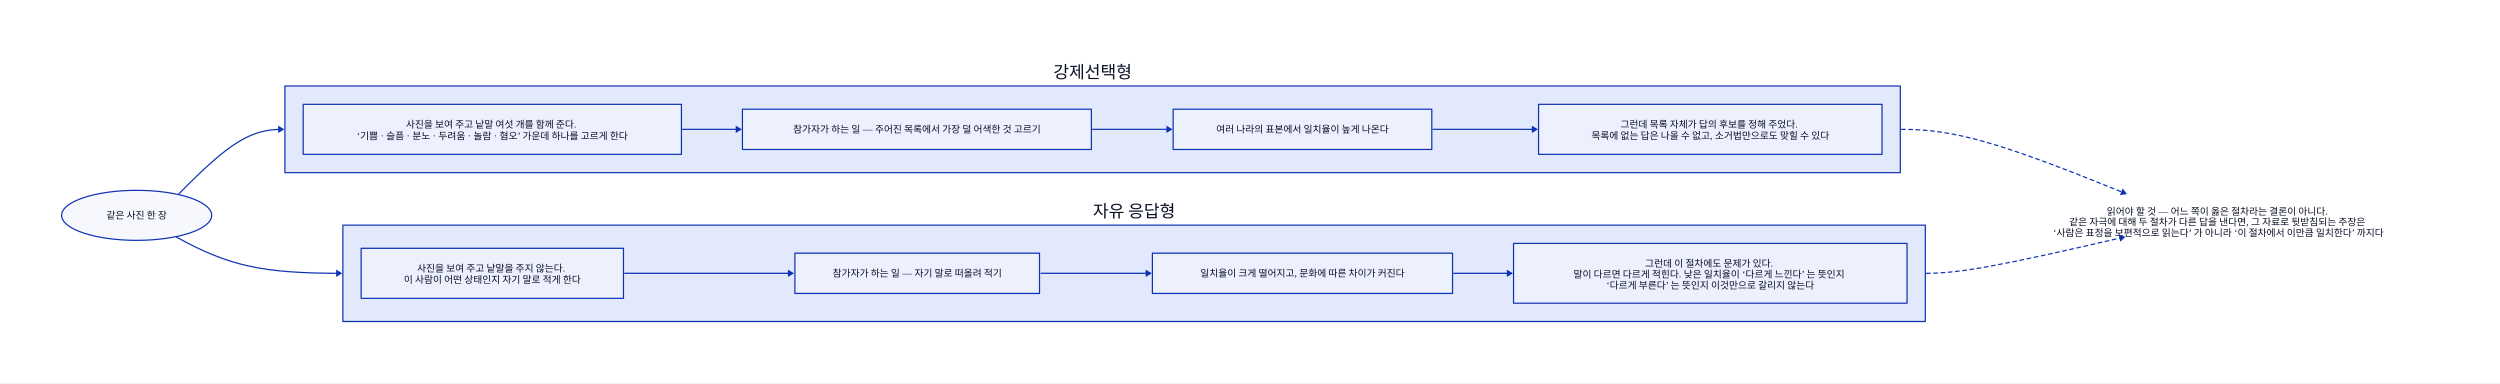
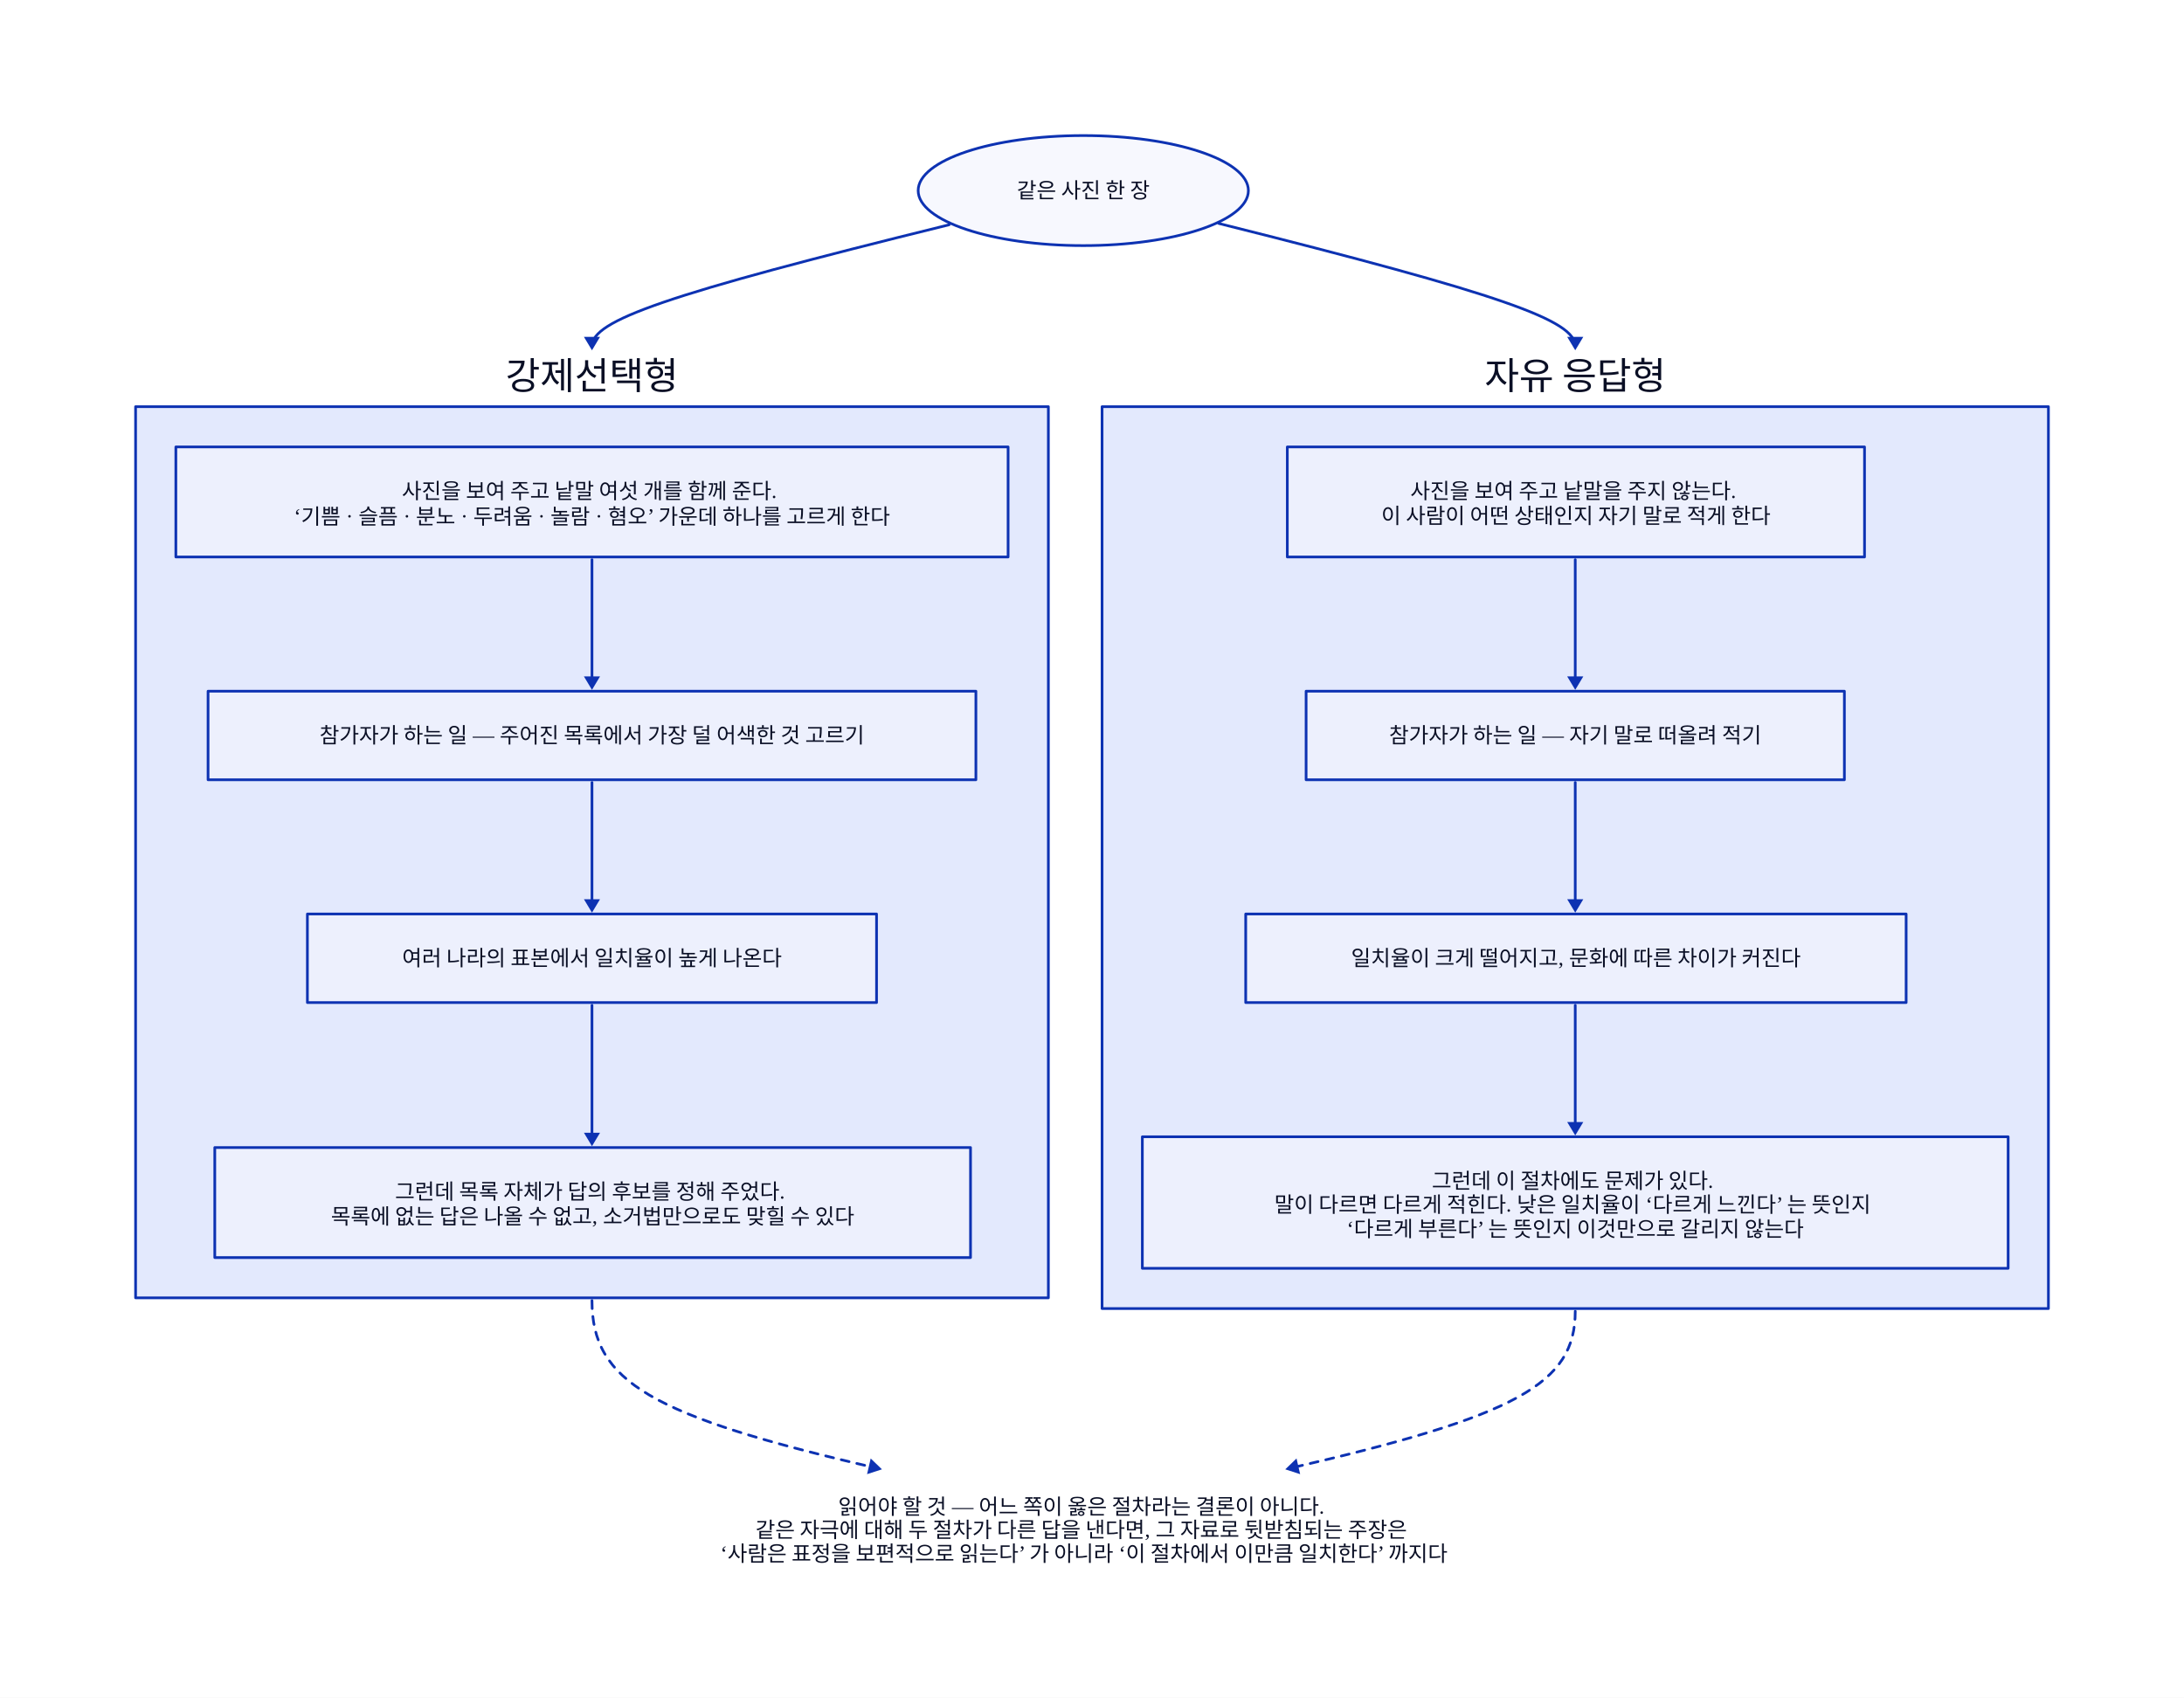
- <svg xmlns="http://www.w3.org/2000/svg" width="4098" height="628" class="d2-3163371386 d2-svg" viewBox="-101 -85 4098 628">
-   <rect width="4098" height="628" x="-101" y="-85" rx="0" style="fill:#fff" />
-   <style>.connection,.shape{stroke-linejoin:round}.shape{shape-rendering:geometricPrecision}.connection{stroke-linecap:round}.d2-3163371386 .fill-N1{fill:#0a0f25}.d2-3163371386 .fill-B4{fill:#e3e9fd}.d2-3163371386 .fill-B5{fill:#edf0fd}.d2-3163371386 .stroke-B1,.d2-3163371386 .stroke-B2{stroke:#0d32b2}.s0{text-anchor:middle;font-size:16px}.s1{stroke-width:2}.s2{text-anchor:middle;font-size:28px}.s3{fill:#0d32b2}.s4{stroke-width:2;stroke-dasharray:6,5.919}</style>
+ <svg xmlns="http://www.w3.org/2000/svg" width="1627" height="1265" class="d2-3115250660 d2-svg" viewBox="-91 -101 1627 1265">
+   <rect width="1627" height="1265" x="-91" y="-101" rx="0" style="fill:#fff" />
+   <style>.connection,.shape{stroke-linejoin:round}.shape{shape-rendering:geometricPrecision}.connection{stroke-linecap:round}.d2-3115250660 .fill-N1{fill:#0a0f25}.d2-3115250660 .fill-B4{fill:#e3e9fd}.d2-3115250660 .fill-B5{fill:#edf0fd}.d2-3115250660 .stroke-B1,.d2-3115250660 .stroke-B2{stroke:#0d32b2}.s0{text-anchor:middle;font-size:16px}.s1{stroke-width:2}.s2{text-anchor:middle;font-size:28px}.s3{fill:#0d32b2}.s4{stroke-width:2;stroke-dasharray:6,5.919}</style>
  <g>
    <g class="shape">
-       <ellipse cx="123" cy="268" class="shape stroke-B1" rx="123" ry="41" style="fill:#f7f8fe;stroke-width:2" />
+       <ellipse cx="716" cy="41" class="shape stroke-B1" rx="123" ry="41" style="fill:#f7f8fe;stroke-width:2" />
    </g>
-     <text x="123" y="273.5" class="text-bold fill-N1 s0">같은 사진 한 장</text>
+     <text x="716" y="46.5" class="text-bold fill-N1 s0">같은 사진 한 장</text>
  </g>
  <g>
    <g class="shape">
-       <path d="M366 56h2648v142H366z" class="stroke-B1 fill-B4 s1" />
+       <path d="M10 202h680v664H10z" class="stroke-B1 fill-B4 s1" />
    </g>
-     <text x="1690" y="43" class="fill-N1 s2">강제선택형</text>
+     <text x="350" y="189" class="fill-N1 s2">강제선택형</text>
  </g>
  <g>
    <g class="shape">
-       <path d="M461 284h2594v158H461z" class="stroke-B1 fill-B4 s1" />
+       <path d="M730 202h705v672H730z" class="stroke-B1 fill-B4 s1" />
    </g>
-     <text x="1758" y="271" class="fill-N1 s2">자유 응답형</text>
+     <text x="1082.5" y="189" class="fill-N1 s2">자유 응답형</text>
  </g>
-   <text x="3535.5" y="250" class="fill-N1 s0">
-     <tspan x="3535.5" dy="0"> </tspan>
-     <tspan x="3535.5" dy="17.25">읽어야 할 것 — 어느 쪽이 옳은 절차라는 결론이 아니다.</tspan>
-     <tspan x="3535.5" dy="17.25">같은 자극에 대해 두 절차가 다른 답을 낸다면, 그 자료로 뒷받침되는 주장은</tspan>
-     <tspan x="3535.5" dy="17.25">‘사람은 표정을 보편적으로 읽는다’ 가 아니라 ‘이 절차에서 이만큼 일치한다’ 까지다</tspan>
+   <text x="716.5" y="1010" class="fill-N1 s0">
+     <tspan x="716.5" dy="0"> </tspan>
+     <tspan x="716.5" dy="17.25">읽어야 할 것 — 어느 쪽이 옳은 절차라는 결론이 아니다.</tspan>
+     <tspan x="716.5" dy="17.25">같은 자극에 대해 두 절차가 다른 답을 낸다면, 그 자료로 뒷받침되는 주장은</tspan>
+     <tspan x="716.5" dy="17.25">‘사람은 표정을 보편적으로 읽는다’ 가 아니라 ‘이 절차에서 이만큼 일치한다’ 까지다</tspan>
  </text>
  <g>
    <g class="shape">
-       <path d="M396 86h620v82H396z" class="stroke-B1 fill-B5 s1" />
+       <path d="M40 232h620v82H40z" class="stroke-B1 fill-B5 s1" />
    </g>
-     <text x="706" y="124.5" class="text-bold fill-N1 s0">
-       <tspan x="706" dy="0">사진을 보여 주고 낱말 여섯 개를 함께 준다.</tspan>
-       <tspan x="706" dy="18.5">‘기쁨 · 슬픔 · 분노 · 두려움 · 놀람 · 혐오’ 가운데 하나를 고르게 한다</tspan>
+     <text x="350" y="270.5" class="text-bold fill-N1 s0">
+       <tspan x="350" dy="0">사진을 보여 주고 낱말 여섯 개를 함께 준다.</tspan>
+       <tspan x="350" dy="18.5">‘기쁨 · 슬픔 · 분노 · 두려움 · 놀람 · 혐오’ 가운데 하나를 고르게 한다</tspan>
    </text>
  </g>
  <g>
    <g class="shape">
-       <path d="M1116 94h572v66h-572z" class="stroke-B1 fill-B5 s1" />
+       <path d="M64 414h572v66H64z" class="stroke-B1 fill-B5 s1" />
    </g>
-     <text x="1402" y="132.5" class="text-bold fill-N1 s0">참가자가 하는 일 — 주어진 목록에서 가장 덜 어색한 것 고르기</text>
+     <text x="350" y="452.5" class="text-bold fill-N1 s0">참가자가 하는 일 — 주어진 목록에서 가장 덜 어색한 것 고르기</text>
  </g>
  <g>
    <g class="shape">
-       <path d="M1822 94h424v66h-424z" class="stroke-B1 fill-B5 s1" />
+       <path d="M138 580h424v66H138z" class="stroke-B1 fill-B5 s1" />
    </g>
-     <text x="2034" y="132.5" class="text-bold fill-N1 s0">여러 나라의 표본에서 일치율이 높게 나온다</text>
+     <text x="350" y="618.5" class="text-bold fill-N1 s0">여러 나라의 표본에서 일치율이 높게 나온다</text>
  </g>
  <g>
    <g class="shape">
-       <path d="M2421 86h563v82h-563z" class="stroke-B1 fill-B5 s1" />
+       <path d="M69 754h563v82H69z" class="stroke-B1 fill-B5 s1" />
    </g>
-     <text x="2702.5" y="124.5" class="text-bold fill-N1 s0">
-       <tspan x="2702.5" dy="0">그런데 목록 자체가 답의 후보를 정해 주었다.</tspan>
-       <tspan x="2702.5" dy="18.5">목록에 없는 답은 나올 수 없고, 소거법만으로도 맞힐 수 있다</tspan>
+     <text x="350.5" y="792.5" class="text-bold fill-N1 s0">
+       <tspan x="350.5" dy="0">그런데 목록 자체가 답의 후보를 정해 주었다.</tspan>
+       <tspan x="350.5" dy="18.5">목록에 없는 답은 나올 수 없고, 소거법만으로도 맞힐 수 있다</tspan>
    </text>
  </g>
  <g>
    <g class="shape">
-       <path d="M491 322h430v82H491z" class="stroke-B1 fill-B5 s1" />
+       <path d="M868 232h430v82H868z" class="stroke-B1 fill-B5 s1" />
    </g>
-     <text x="706" y="360.5" class="text-bold fill-N1 s0">
-       <tspan x="706" dy="0">사진을 보여 주고 낱말을 주지 않는다.</tspan>
-       <tspan x="706" dy="18.5">이 사람이 어떤 상태인지 자기 말로 적게 한다</tspan>
+     <text x="1083" y="270.5" class="text-bold fill-N1 s0">
+       <tspan x="1083" dy="0">사진을 보여 주고 낱말을 주지 않는다.</tspan>
+       <tspan x="1083" dy="18.5">이 사람이 어떤 상태인지 자기 말로 적게 한다</tspan>
    </text>
  </g>
  <g>
    <g class="shape">
-       <path d="M1202 330h401v66h-401z" class="stroke-B1 fill-B5 s1" />
+       <path d="M882 414h401v66H882z" class="stroke-B1 fill-B5 s1" />
    </g>
-     <text x="1402.5" y="368.5" class="text-bold fill-N1 s0">참가자가 하는 일 — 자기 말로 떠올려 적기</text>
+     <text x="1082.5" y="452.5" class="text-bold fill-N1 s0">참가자가 하는 일 — 자기 말로 떠올려 적기</text>
  </g>
  <g>
    <g class="shape">
-       <path d="M1788 330h492v66h-492z" class="stroke-B1 fill-B5 s1" />
+       <path d="M837 580h492v66H837z" class="stroke-B1 fill-B5 s1" />
    </g>
-     <text x="2034" y="368.5" class="text-bold fill-N1 s0">일치율이 크게 떨어지고, 문화에 따른 차이가 커진다</text>
+     <text x="1083" y="618.5" class="text-bold fill-N1 s0">일치율이 크게 떨어지고, 문화에 따른 차이가 커진다</text>
  </g>
  <g>
    <g class="shape">
-       <path d="M2380 314h645v98h-645z" class="stroke-B1 fill-B5 s1" />
+       <path d="M760 746h645v98H760z" class="stroke-B1 fill-B5 s1" />
    </g>
-     <text x="2702.5" y="352.5" class="text-bold fill-N1 s0">
-       <tspan x="2702.5" dy="0">그런데 이 절차에도 문제가 있다.</tspan>
-       <tspan x="2702.5" dy="17.667">말이 다르면 다르게 적힌다. 낮은 일치율이 ‘다르게 느낀다’ 는 뜻인지</tspan>
-       <tspan x="2702.5" dy="17.667">‘다르게 부른다’ 는 뜻인지 이것만으로 갈리지 않는다</tspan>
+     <text x="1082.5" y="784.5" class="text-bold fill-N1 s0">
+       <tspan x="1082.5" dy="0">그런데 이 절차에도 문제가 있다.</tspan>
+       <tspan x="1082.5" dy="17.667">말이 다르면 다르게 적힌다. 낮은 일치율이 ‘다르게 느낀다’ 는 뜻인지</tspan>
+       <tspan x="1082.5" dy="17.667">‘다르게 부른다’ 는 뜻인지 이것만으로 갈리지 않는다</tspan>
    </text>
  </g>
-   <marker id="mk-d2-3163371386-3488378134" markerHeight="12" markerUnits="userSpaceOnUse" markerWidth="10" orient="auto" refX="7" refY="6" viewBox="0 0 10 12">
+   <marker id="mk-d2-3115250660-3488378134" markerHeight="12" markerUnits="userSpaceOnUse" markerWidth="10" orient="auto" refX="7" refY="6" viewBox="0 0 10 12">
    <path stroke-width="2" d="m0 0 10 6-10 6z" class="connection s3" />
  </marker>
-   <path fill="none" marker-end="url(#mk-d2-3163371386-3488378134)" d="M1018 127h94" class="connection stroke-B1 s1" mask="url(#d2-3163371386)" />
-   <path fill="none" marker-end="url(#mk-d2-3163371386-3488378134)" d="M1690 127h128" class="connection stroke-B1 s1" mask="url(#d2-3163371386)" />
-   <path fill="none" marker-end="url(#mk-d2-3163371386-3488378134)" d="M2248 127h169" class="connection stroke-B1 s1" mask="url(#d2-3163371386)" />
-   <path fill="none" marker-end="url(#mk-d2-3163371386-3488378134)" d="M923 363h274.5" class="connection stroke-B1 s1" mask="url(#d2-3163371386)" />
-   <path fill="none" marker-end="url(#mk-d2-3163371386-3488378134)" d="M1605.5 363H1784" class="connection stroke-B1 s1" mask="url(#d2-3163371386)" />
-   <path fill="none" marker-end="url(#mk-d2-3163371386-3488378134)" d="M2282 363h94" class="connection stroke-B1 s1" mask="url(#d2-3163371386)" />
-   <path fill="none" marker-end="url(#mk-d2-3163371386-3488378134)" d="M192.4 232.573C275 148.398 310 127 362 127" class="connection stroke-B1 s1" mask="url(#d2-3163371386)" />
-   <path fill="none" marker-end="url(#mk-d2-3163371386-3488378134)" d="M188.752 303.964C274.2 351 329 363 457 363" class="connection stroke-B1 s1" mask="url(#d2-3163371386)" />
-   <marker id="mk-d2-3163371386-2177206569" markerHeight="12" markerUnits="userSpaceOnUse" markerWidth="10" orient="auto" refX="7" refY="6" viewBox="0 0 10 12">
+   <path fill="none" marker-end="url(#mk-d2-3115250660-3488378134)" d="M350 316v94" class="connection stroke-B1 s1" mask="url(#d2-3115250660)" />
+   <path fill="none" marker-end="url(#mk-d2-3115250660-3488378134)" d="M350 482v94" class="connection stroke-B1 s1" mask="url(#d2-3115250660)" />
+   <path fill="none" marker-end="url(#mk-d2-3115250660-3488378134)" d="M350 648v102" class="connection stroke-B1 s1" mask="url(#d2-3115250660)" />
+   <path fill="none" marker-end="url(#mk-d2-3115250660-3488378134)" d="M1082.5 316v94" class="connection stroke-B1 s1" mask="url(#d2-3115250660)" />
+   <path fill="none" marker-end="url(#mk-d2-3115250660-3488378134)" d="M1082.5 482v94" class="connection stroke-B1 s1" mask="url(#d2-3115250660)" />
+   <path fill="none" marker-end="url(#mk-d2-3115250660-3488378134)" d="M1082.5 648v94" class="connection stroke-B1 s1" mask="url(#d2-3115250660)" />
+   <path fill="none" marker-end="url(#mk-d2-3115250660-3488378134)" d="M616.058 66.478C403.6 118.8 350 137.8 350 157" class="connection stroke-B1 s1" mask="url(#d2-3115250660)" />
+   <path fill="none" marker-end="url(#mk-d2-3115250660-3488378134)" d="M816.94 65.486C1029 118.6 1082.5 137.8 1082.5 157" class="connection stroke-B1 s1" mask="url(#d2-3115250660)" />
+   <marker id="mk-d2-3115250660-2177206569" markerHeight="12" markerUnits="userSpaceOnUse" markerWidth="10" orient="auto" refX="7" refY="6" viewBox="0 0 10 12">
    <path stroke-width="2" d="m0 0 10 6-10 6z" class="connection s3" />
  </marker>
-   <path fill="none" marker-end="url(#mk-d2-3163371386-2177206569)" d="M3016 127c86.8 0 161.284 21.3 366.719 104.99" class="connection stroke-B2 s4" mask="url(#d2-3163371386)" />
-   <path fill="none" marker-end="url(#mk-d2-3163371386-2177206569)" d="M3057 363c54 0 119.8-12 323.103-59.097" class="connection stroke-B2 s4" mask="url(#d2-3163371386)" />
-   <mask id="d2-3163371386" width="4098" height="628" x="-101" y="-85" maskUnits="userSpaceOnUse">
-     <path fill="#fff" d="M-101-85h4098v628H-101z" />
+   <path fill="none" marker-end="url(#mk-d2-3115250660-2177206569)" d="M350 868c0 60.4 43.4 86 213.102 125.102" class="connection stroke-B2 s4" mask="url(#d2-3115250660)" />
+   <path fill="none" marker-end="url(#mk-d2-3115250660-2177206569)" d="M1082.5 876c0 54-43.401 78-213.102 117.102" class="connection stroke-B2 s4" mask="url(#d2-3115250660)" />
+   <mask id="d2-3115250660" width="1627" height="1265" x="-91" y="-101" maskUnits="userSpaceOnUse">
+     <path fill="#fff" d="M-91-101h1627v1265H-91z" />
  </mask>
</svg>
